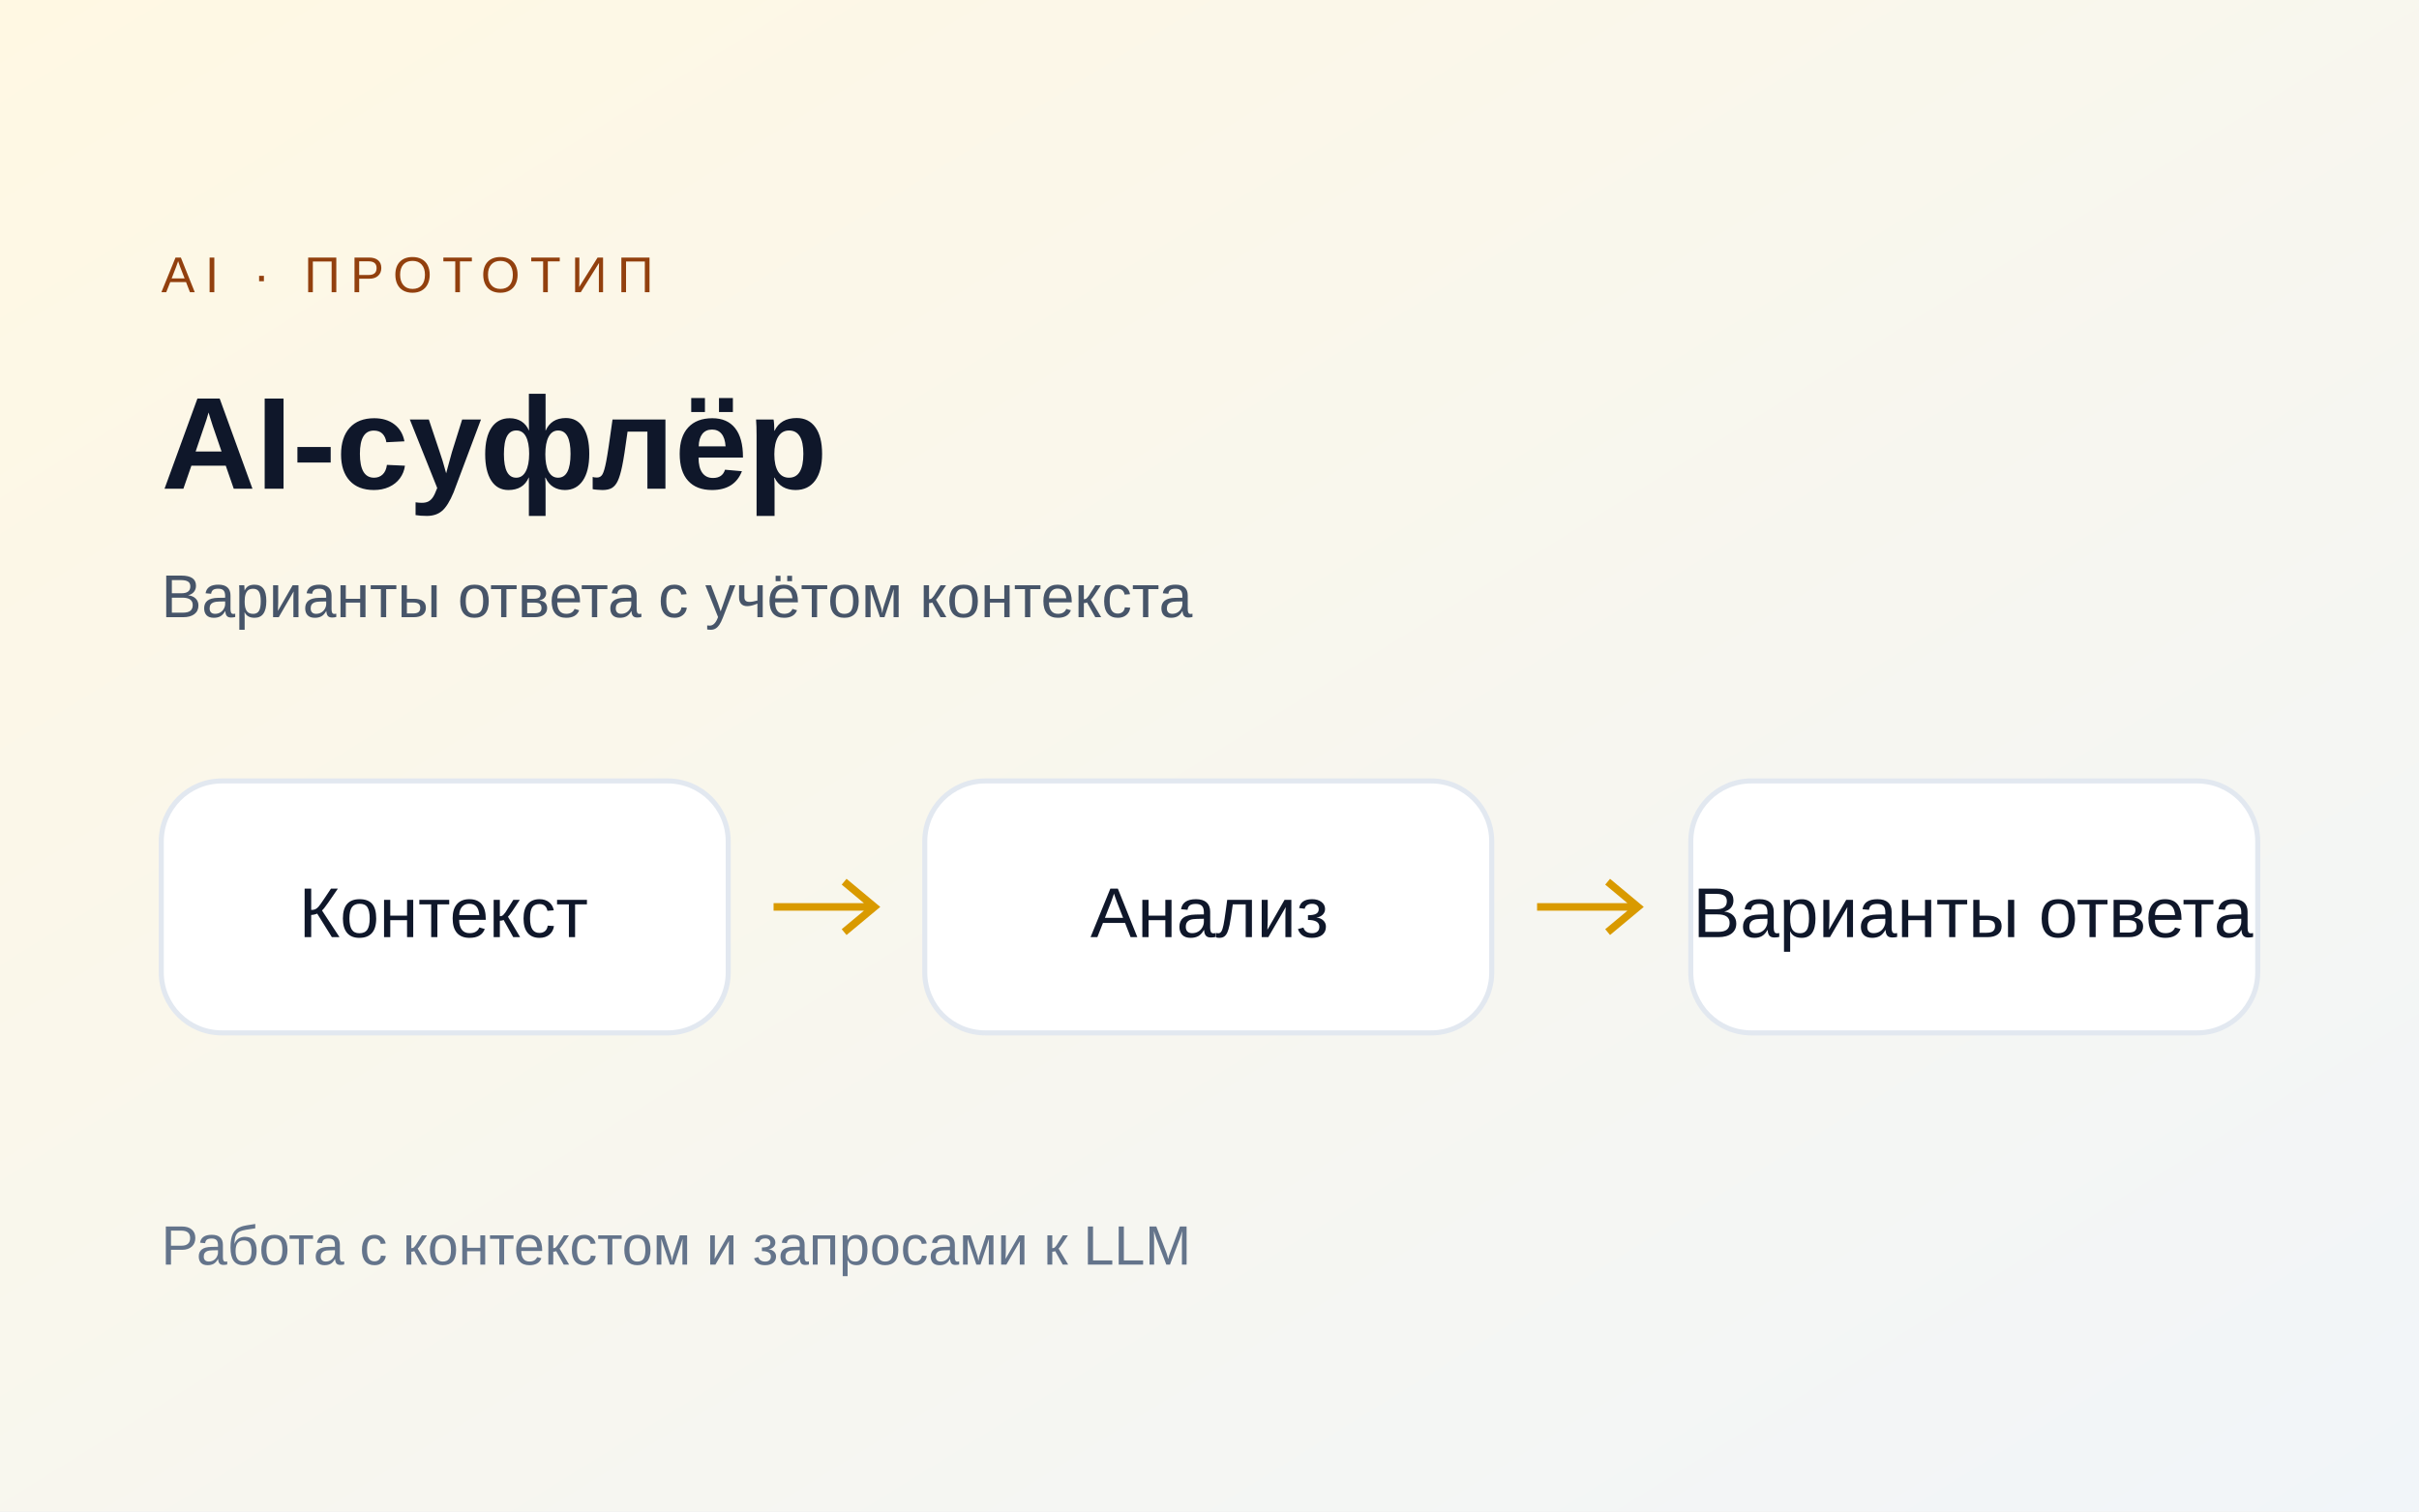
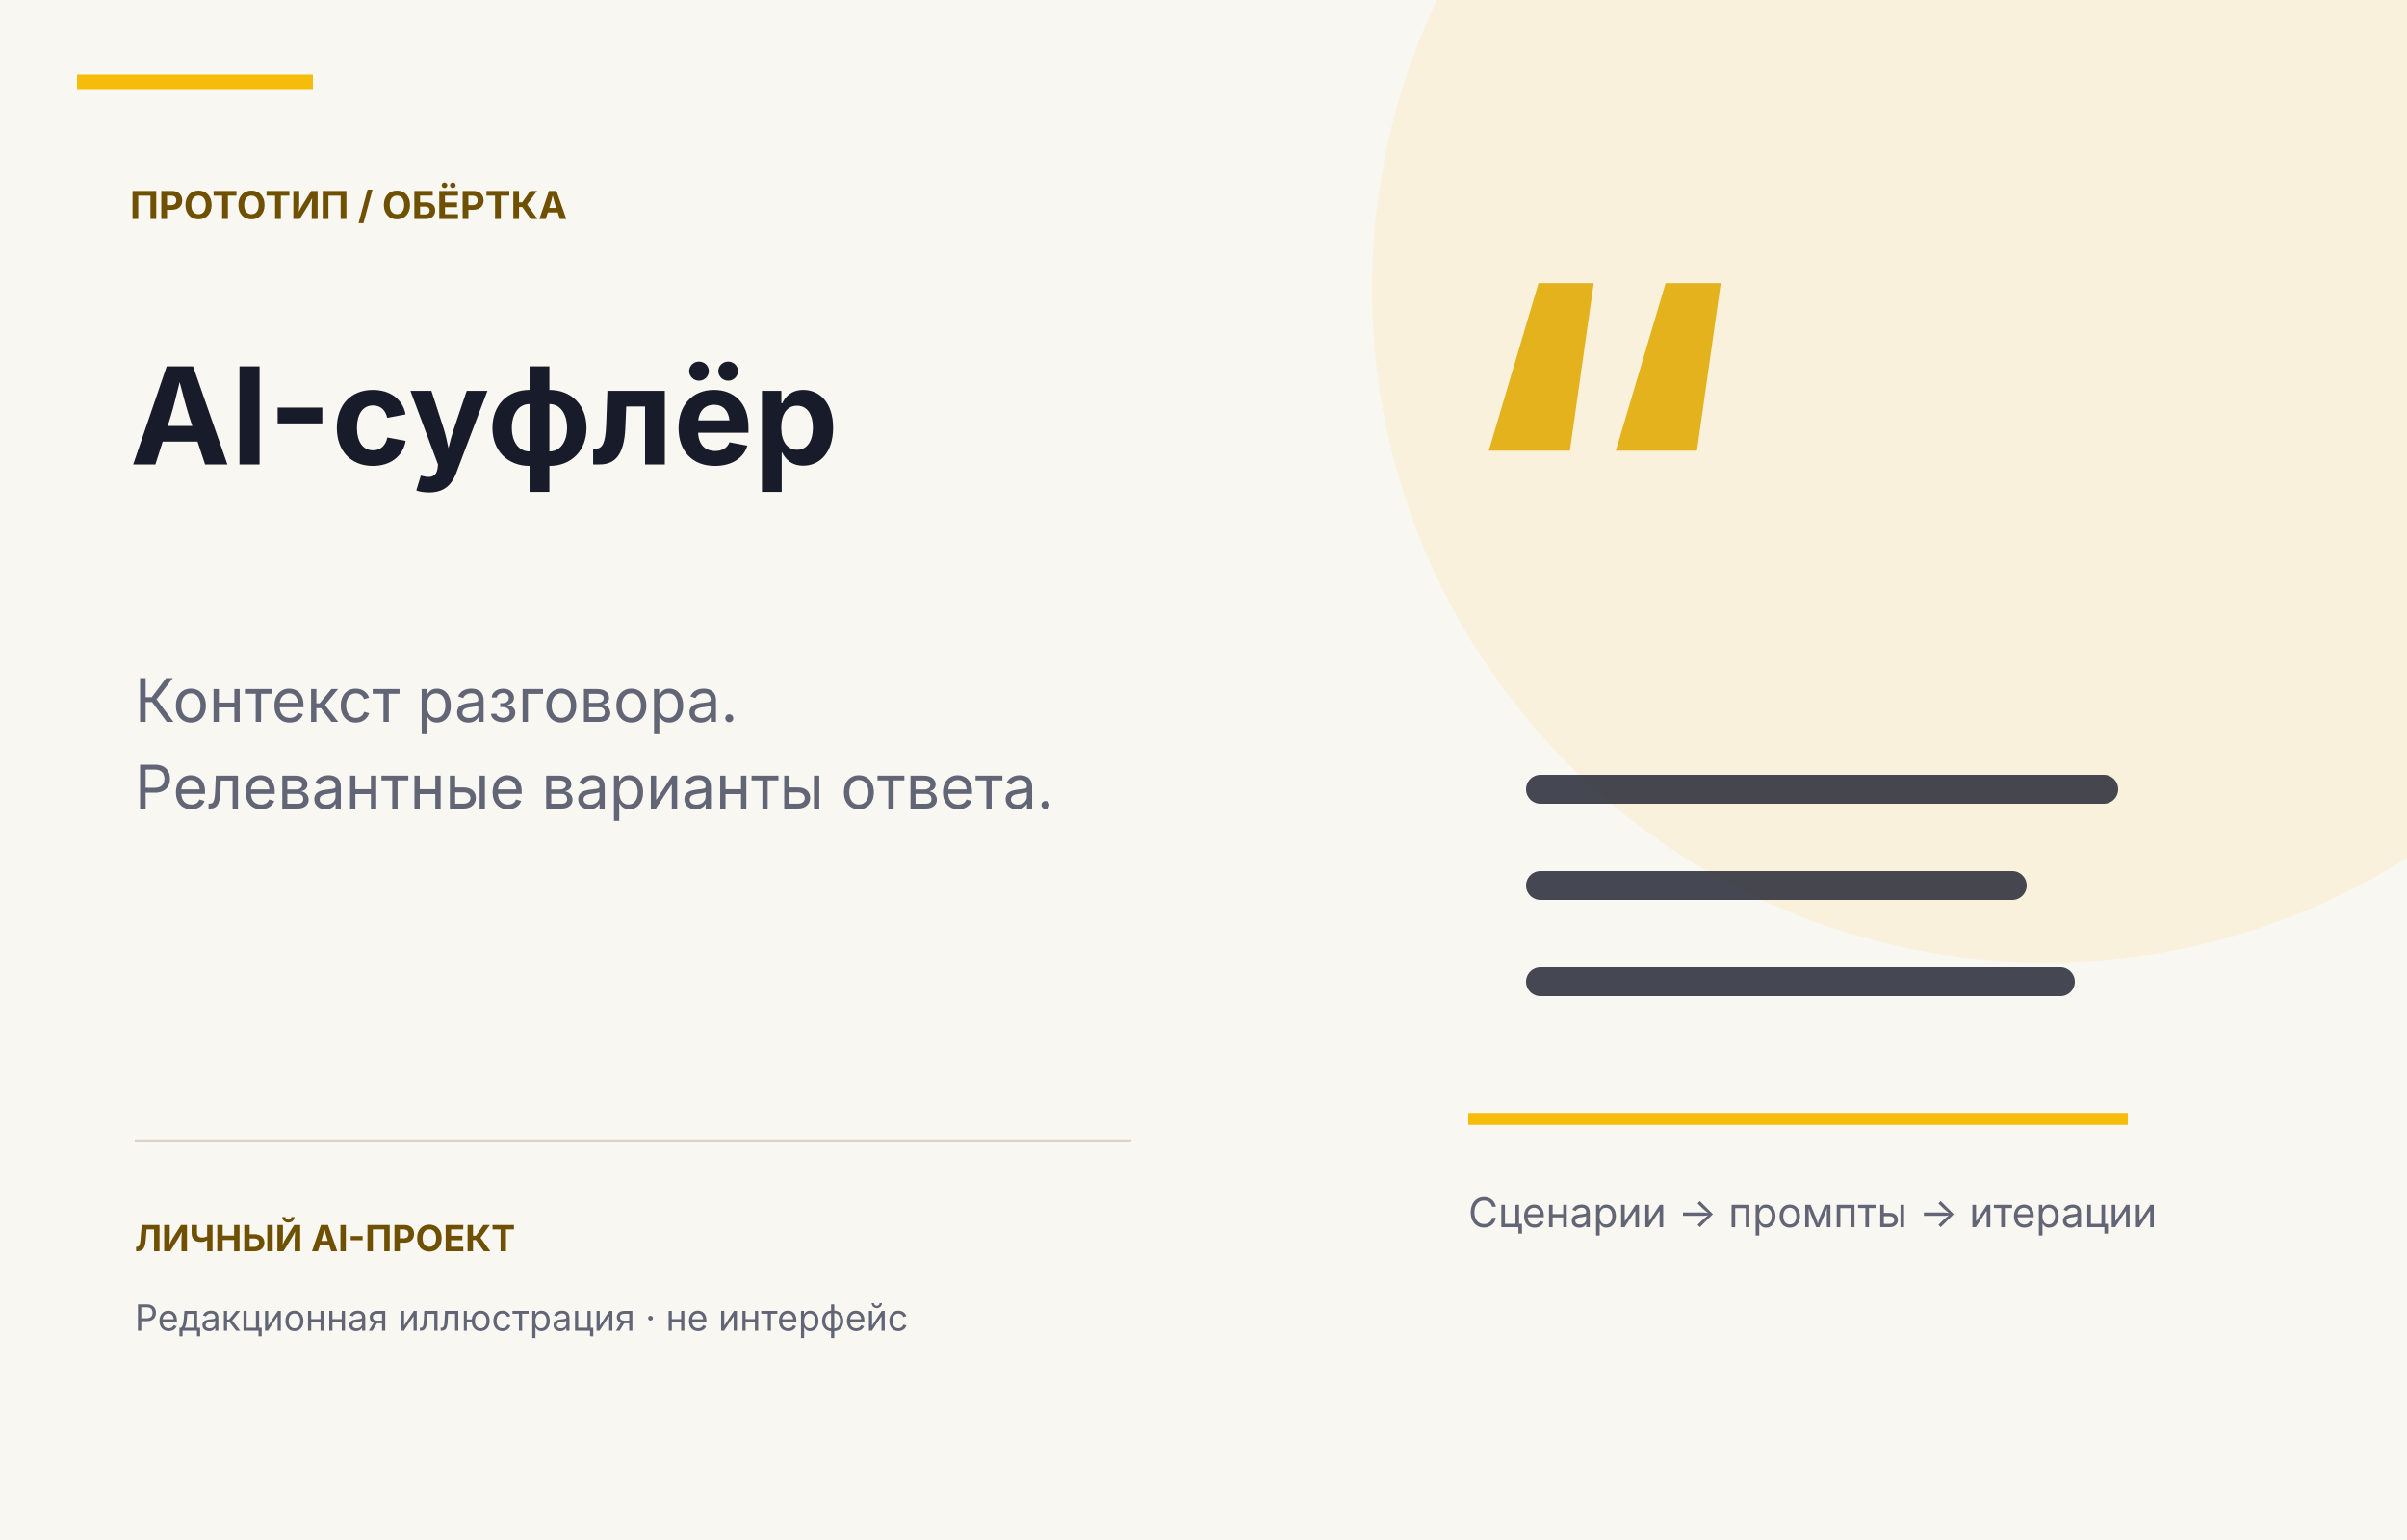
- <svg xmlns="http://www.w3.org/2000/svg" width="960" height="600" viewBox="0 0 960 600">
+ <svg xmlns="http://www.w3.org/2000/svg" width="1000" height="640" viewBox="0 0 1000 640" role="img">
  <defs>
-     <linearGradient id="bg" x2="1" y2="1">
-       <stop stop-color="#fff8e3" />
-       <stop offset="1" stop-color="#f1f5f9" />
-     </linearGradient>
+     <marker id="arrow" markerWidth="8" markerHeight="8" refX="7" refY="4" orient="auto">
+       <path d="M0 0L8 4L0 8" fill="#a87b00" />
+     </marker>
  </defs>
-   <rect width="960" height="600" fill="url(#bg)" />
-   <g font-family="Arial, sans-serif" fill="#0f172a">
-     <text x="64" y="116" font-size="20" fill="#92400e" letter-spacing="4">AI · ПРОТОТИП</text>
-     <text x="64" y="194" font-size="52" font-weight="700">AI-суфлёр</text>
-     <text x="64" y="245" font-size="24" fill="#475569">Варианты ответа с учётом контекста</text>
-     <g fill="#fff" stroke="#e2e8f0" stroke-width="2">
-       <rect x="64" y="310" width="225" height="100" rx="24" />
-       <rect x="367" y="310" width="225" height="100" rx="24" />
-       <rect x="671" y="310" width="225" height="100" rx="24" />
-     </g>
-     <g font-size="28" text-anchor="middle">
-       <text x="176" y="372">Контекст</text>
-       <text x="480" y="372">Анализ</text>
-       <text x="783" y="372">Варианты ответа</text>
-     </g>
-     <g stroke="#d99a00" stroke-width="3" fill="none">
-       <path d="M307 360h40m-12-10 12 10-12 10" />
-       <path d="M610 360h40m-12-10 12 10-12 10" />
-     </g>
-     <text x="64" y="502" font-size="22" fill="#64748b">Работа с контекстом и запросами к LLM</text>
+   <rect width="100%" height="100%" fill="#f9f7f2" />
+   <g font-family="Inter,Arial,sans-serif">
+     <circle cx="850" cy="120" r="280" fill="#f5bc0a" opacity=".10" />
+     <path d="M32 34H130" stroke="#f5bc0a" stroke-width="6" />
+     <text x="54" y="91" font-size="16" fill="#6e5000" font-weight="700">ПРОТОТИП / ОБЁРТКА</text>
+     <text x="54" y="193" font-size="56" fill="#181b2a" font-weight="700">AI-суфлёр</text>
+     <text x="56" y="300" font-size="25" fill="#626575" font-weight="400">Контекст разговора.</text>
+     <text x="56" y="336" font-size="25" fill="#626575" font-weight="400">Релевантные варианты ответа.</text>
+     <path d="M56 474H470" stroke="#d9d3c8" />
+     <text x="56" y="520" font-size="15" fill="#6e5000" font-weight="700">ЛИЧНЫЙ AI-ПРОЕКТ</text>
+     <text x="56" y="553" font-size="15" fill="#626575" font-weight="400">Редакционная иллюстрация · не интерфейс</text>
+     <text x="600" y="285" font-size="230" fill="#e4b21c" font-weight="700">“</text>
+     <path d="M640 328H874M640 368H836M640 408H856" stroke="#181b2a" stroke-width="12" stroke-linecap="round" opacity=".8" />
+     <path d="M610 465H884" stroke="#f5bc0a" stroke-width="5" />
+     <text x="610" y="510" font-size="17" fill="#626575" font-weight="400">Сценарии → промпты → итерации</text>
  </g>
</svg>
